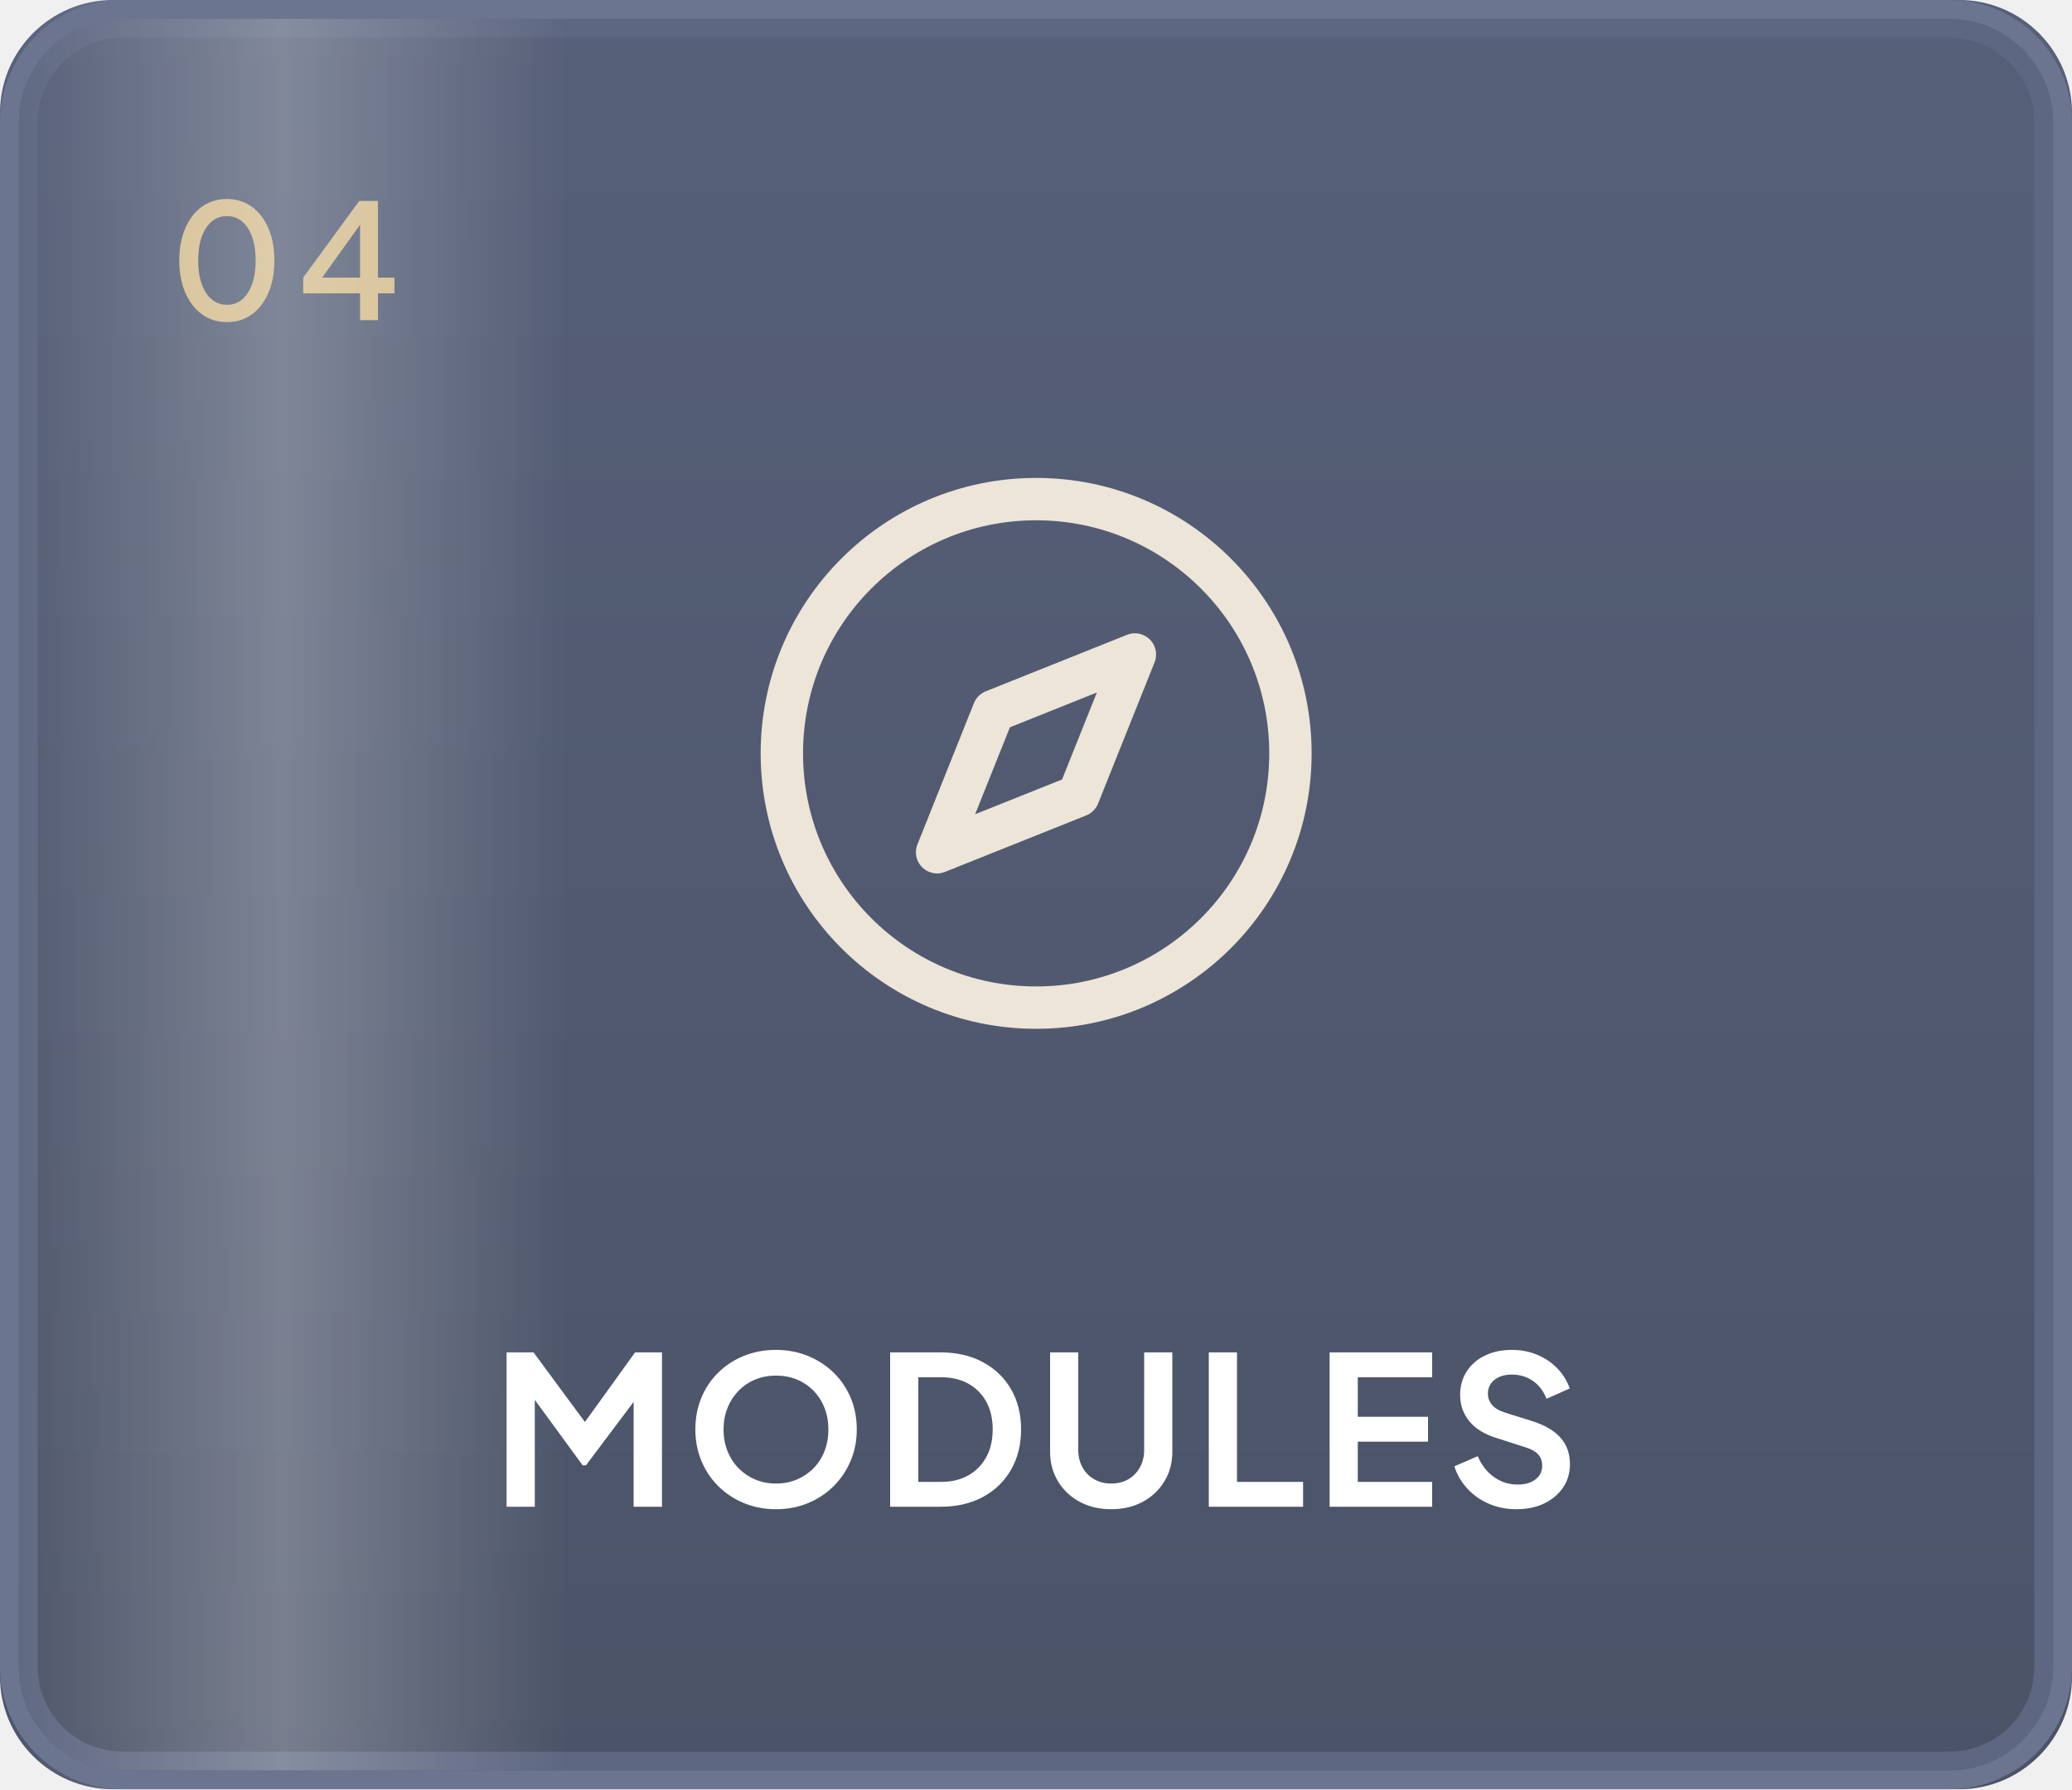
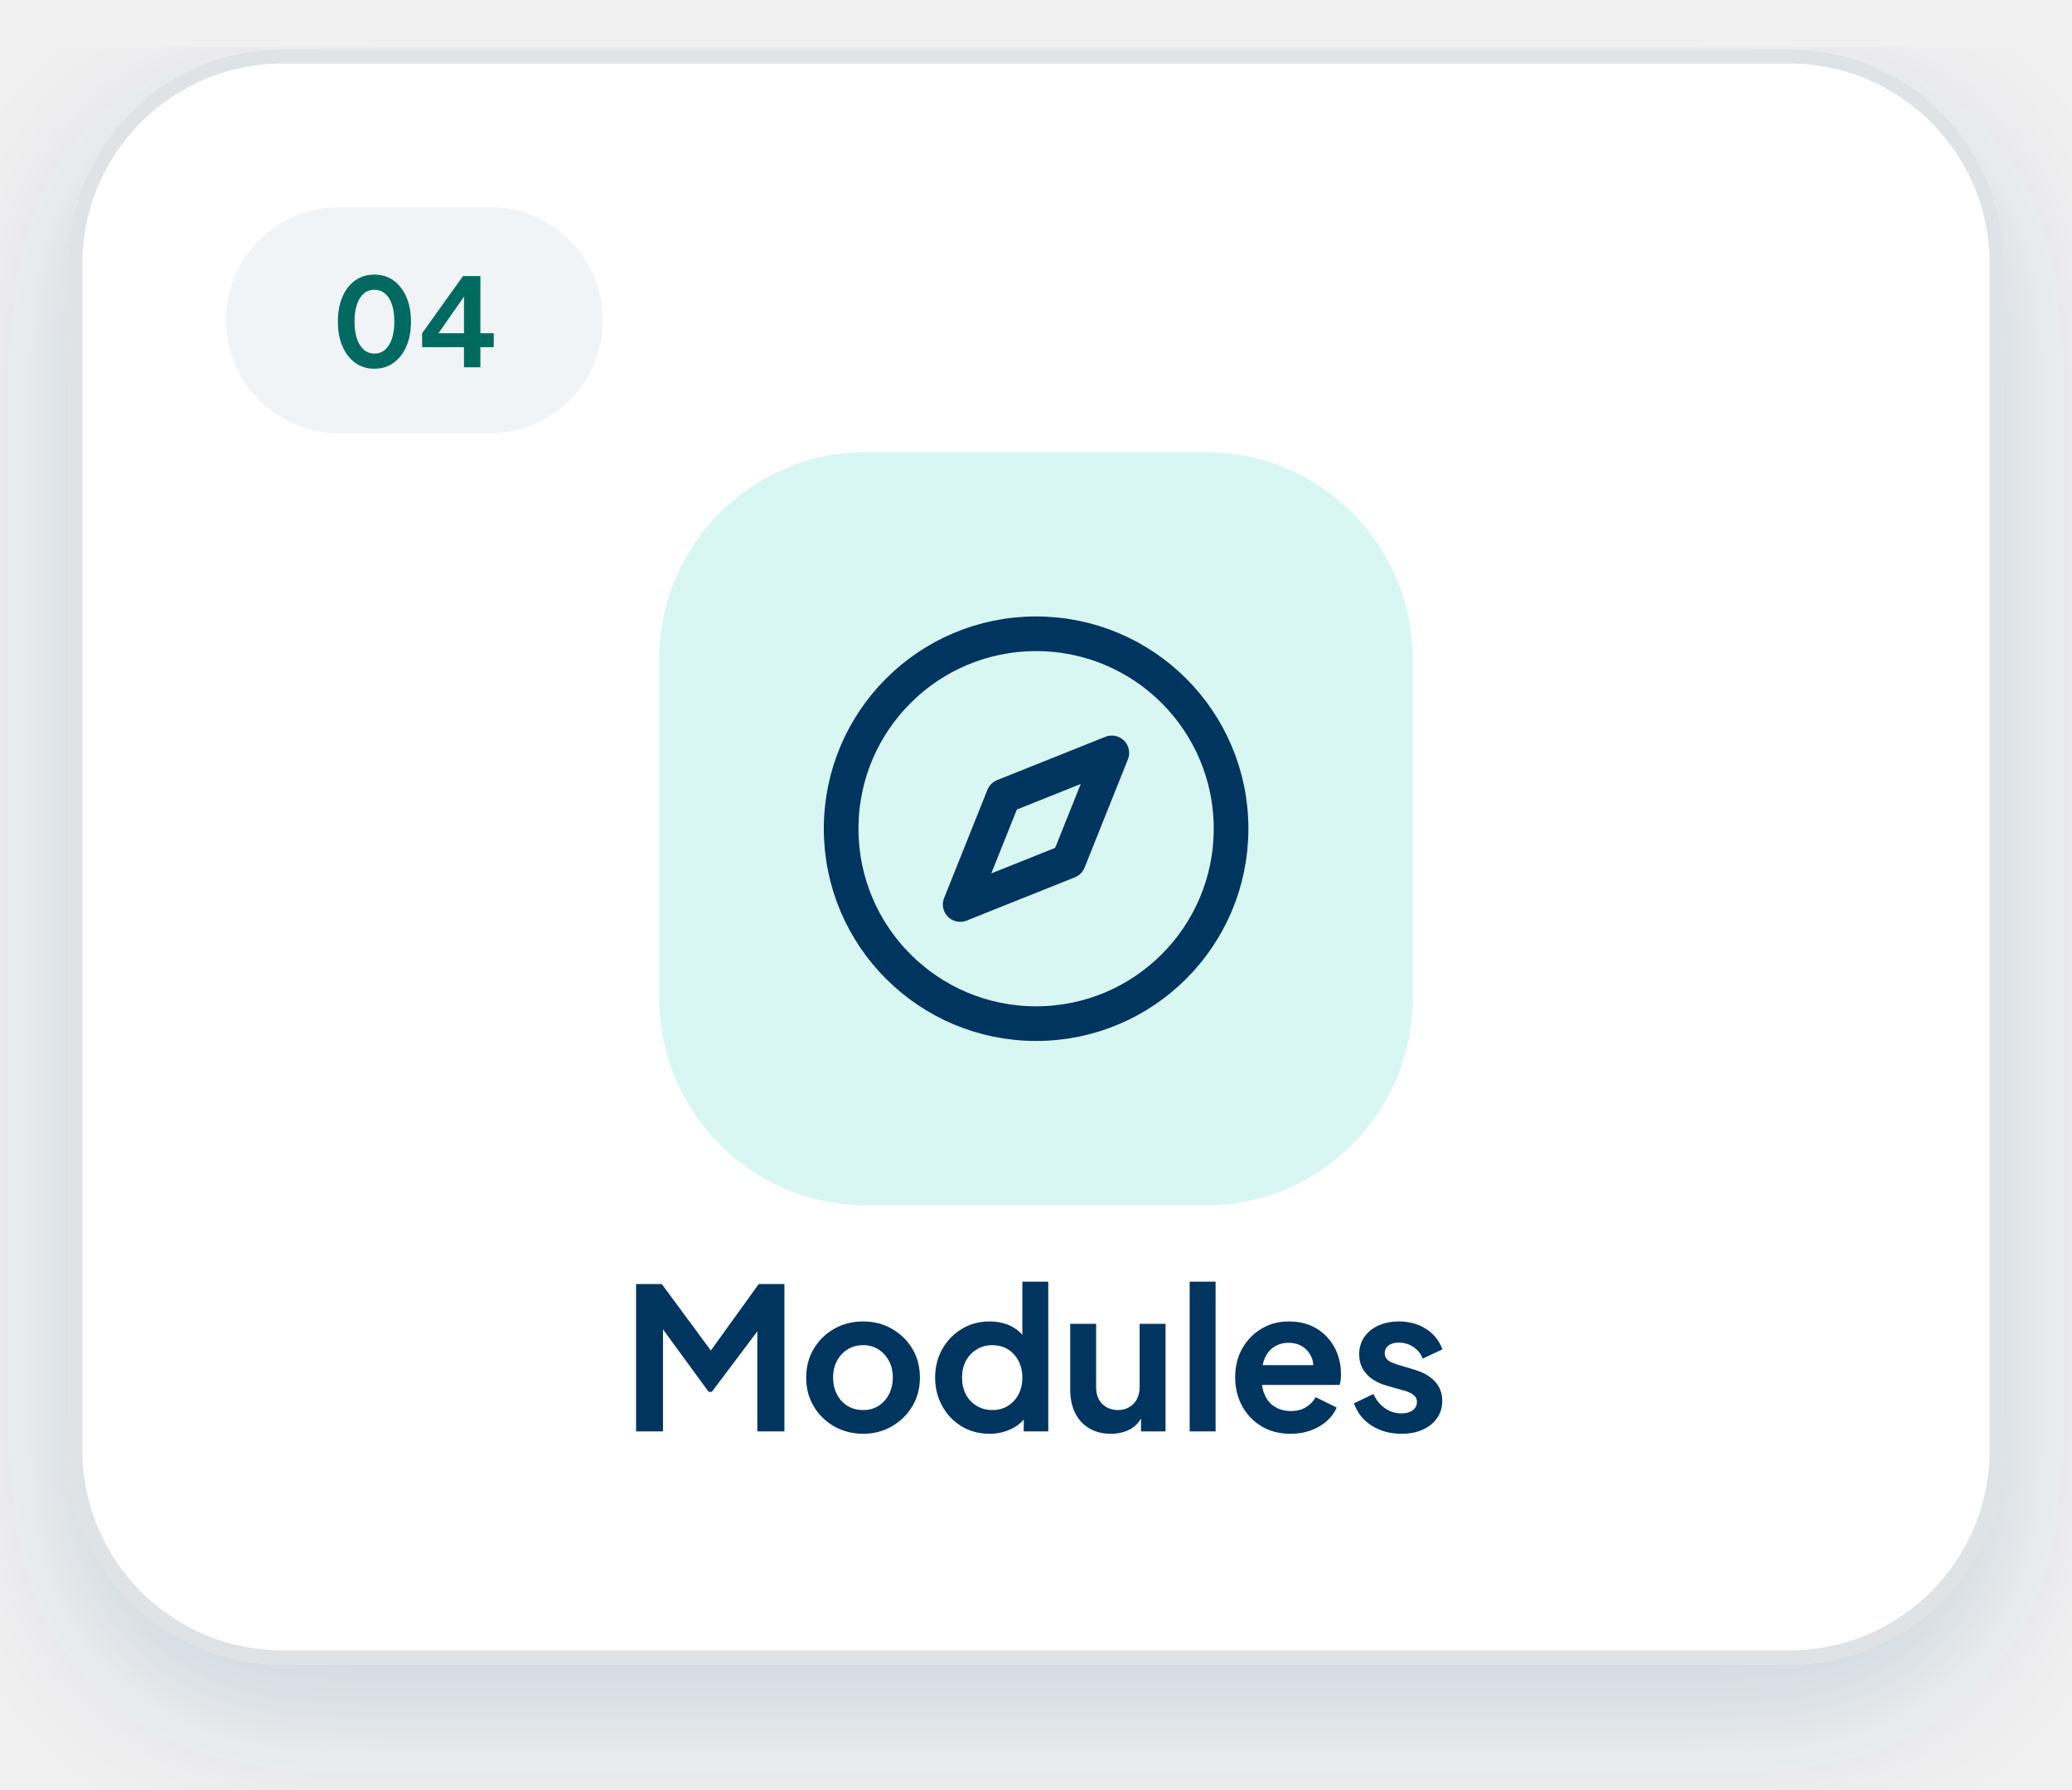
<svg xmlns="http://www.w3.org/2000/svg" width="220" height="190" viewBox="0 0 220 190" role="img" aria-label="Menu tile 4: Modules">
  <defs>
    <linearGradient id="goldE" x1="0" y1="0" x2="0" y2="1">
-       <stop offset="0" stop-color="#efe6cf" />
-       <stop offset=".55" stop-color="#d3bc8d" />
-       <stop offset="1" stop-color="#8c7a52" />
+       <stop offset="0" stop-color="#c9fbf4" />
+       <stop offset=".55" stop-color="#86f2e4" />
+       <stop offset="1" stop-color="#006a61" />
    </linearGradient>
    <linearGradient id="goldH" x1="0" y1="0" x2="1" y2="0">
-       <stop offset="0" stop-color="#8c7a52" />
-       <stop offset=".25" stop-color="#efe6cf" />
-       <stop offset=".5" stop-color="#d3bc8d" />
-       <stop offset=".75" stop-color="#efe6cf" />
-       <stop offset="1" stop-color="#8c7a52" />
+       <stop offset="0" stop-color="#006a61" />
+       <stop offset=".25" stop-color="#c9fbf4" />
+       <stop offset=".5" stop-color="#86f2e4" />
+       <stop offset=".75" stop-color="#c9fbf4" />
+       <stop offset="1" stop-color="#006a61" />
    </linearGradient>
    <linearGradient id="cream" x1="0" y1="0" x2="0" y2="1">
-       <stop offset="0" stop-color="#fbf6ea" />
-       <stop offset="1" stop-color="#ece5d8" />
+       <stop offset="0" stop-color="#ffffff" />
+       <stop offset="1" stop-color="#eaf3fb" />
    </linearGradient>
    <linearGradient id="shine" x1="0" x2="1">
      <stop offset="0" stop-color="#fff" stop-opacity="0" />
      <stop offset=".5" stop-color="#fff" stop-opacity=".5" />
      <stop offset="1" stop-color="#fff" stop-opacity="0" />
    </linearGradient>
-     <clipPath id="c">
-       <rect width="220" height="190" rx="12" />
-     </clipPath>
-     <linearGradient id="tg" x1="0" y1="0" x2="0" y2="1">
-       <stop offset="0" stop-color="#566079" />
-       <stop offset="1" stop-color="#4b5367" />
+     <filter id="sf" x="-10%" y="-10%" width="120%" height="135%">
+       <feDropShadow dx="0" dy="5" stdDeviation="7" flood-color="#0f4c81" flood-opacity=".16" />
+     </filter>
+     <linearGradient id="hg" x1="0" y1="0" x2="1" y2="1">
+       <stop offset="0" stop-color="#00355f" />
+       <stop offset=".55" stop-color="#0f4c81" />
+       <stop offset="1" stop-color="#006a61" />
+     </linearGradient>
+     <linearGradient id="mg" x1="0" y1="0" x2="1" y2="0">
+       <stop offset="0" stop-color="#86f2e4" />
+       <stop offset="1" stop-color="#006a61" />
+     </linearGradient>
+     <linearGradient id="sw" x1="0" x2="1">
+       <stop offset="0" stop-color="#fff" stop-opacity="0" />
+       <stop offset=".5" stop-color="#fff" stop-opacity=".35" />
+       <stop offset="1" stop-color="#fff" stop-opacity="0" />
    </linearGradient>
  </defs>
-   <style>.tw{animation:tw ease-in-out infinite;transform-box:fill-box;transform-origin:center}@keyframes tw{0%,100%{opacity:0;transform:scale(0)}50%{opacity:1;transform:scale(1) rotate(90deg)}}@media (prefers-reduced-motion:reduce){*{animation:none!important}}.hl{animation:hl 18.0s ease-in-out infinite}@keyframes hl{0%,31.11%{opacity:0}33.89%,39.44%{opacity:1}42.22%,100%{opacity:0}}
- .ib{animation:ib 18.0s ease-in-out infinite;transform-box:fill-box;transform-origin:center}@keyframes ib{0%,31.11%{transform:translateY(0) scale(1)}33.89%,39.44%{transform:translateY(-6px) scale(1.12)}42.22%,100%{transform:translateY(0) scale(1)}}
- .sh{animation:sh 18.0s ease-in-out infinite}@keyframes sh{0%,31.11%{transform:translateX(-120px) skewX(-18deg)}39.44%,100%{transform:translateX(360px) skewX(-18deg)}}
- .ib2{animation:fl 3.2s ease-in-out infinite alternate}@keyframes fl{to{transform:translateY(-3px)}}</style>
-   <g clip-path="url(#c)">
-     <rect width="220" height="190" fill="url(#tg)" />
-     <rect x="3" y="3" width="214" height="184" rx="10" fill="none" stroke="#5d6781" stroke-width="2" />
-     <rect width="220" height="190" fill="#f2e9cf" class="hl" style="opacity:0" />
-     <path d="M24.103 34.204Q22.59 34.204 21.451 33.38Q20.312 32.555 19.675 31.084Q19.037 29.614 19.037 27.659Q19.037 25.687 19.675 24.225Q20.312 22.763 21.443 21.947Q22.573 21.131 24.086 21.131Q25.599 21.131 26.73 21.947Q27.86 22.763 28.498 24.233Q29.135 25.704 29.135 27.659Q29.135 29.614 28.506 31.084Q27.877 32.555 26.747 33.38Q25.616 34.204 24.103 34.204ZM24.103 32.368Q25.038 32.368 25.718 31.79Q26.398 31.212 26.772 30.158Q27.146 29.104 27.146 27.659Q27.146 26.214 26.772 25.16Q26.398 24.106 25.718 23.528Q25.038 22.95 24.086 22.95Q23.151 22.95 22.471 23.528Q21.791 24.106 21.417 25.16Q21.043 26.214 21.043 27.659Q21.043 29.087 21.417 30.149Q21.791 31.212 22.48 31.79Q23.168 32.368 24.103 32.368ZM38.23 34.0V31.144H32.195V29.478L38.145 21.335H40.134V29.478H41.885V31.144H40.134V34.0ZM34.201 29.478H38.23V23.868Z" fill="#d3bc8d" />
-     <g class="ib2">
-       <g class="ib">
-         <g transform="translate(74.0 44)">
-           <g transform="translate(0 0) scale(3.0)">
-             <path d="M12 3a9 9 0 1 0 .01 0M15.5 8.5l-2 5-5 2 2-5z" fill="none" stroke="#ece5d8" stroke-width="1.5" stroke-linecap="round" stroke-linejoin="round" />
-           </g>
+   <style>.tw{animation:tw ease-in-out infinite;transform-box:fill-box;transform-origin:center}@keyframes tw{0%,100%{opacity:0;transform:scale(0)}50%{opacity:1;transform:scale(1) rotate(90deg)}}@media (prefers-reduced-motion:reduce){*{animation:none!important}}.hl{animation:hl 18.0s ease-in-out infinite}@keyframes hl{0%,31.11%{opacity:0}33.89%,39.44%{opacity:1}42.22%,100%{opacity:0}}.fl{animation:fl 3.2s ease-in-out infinite alternate}@keyframes fl{to{transform:translateY(-4px)}}</style>
+   <rect class="" x="8" y="6" width="204" height="170" rx="22" fill="#ffffff" stroke="#dfe3e5" stroke-width="1.5" filter="url(#sf)" />
+   <g transform="translate(76.0 8)" />
+   <rect x="24" y="22" width="40" height="24" rx="12" fill="#f0f4f6" />
+   <path d="M39.749 39.156Q38.592 39.156 37.721 38.532Q36.85 37.908 36.362 36.777Q35.875 35.646 35.875 34.151Q35.875 32.643 36.356 31.525Q36.837 30.407 37.708 29.783Q38.579 29.159 39.736 29.159Q40.919 29.159 41.783 29.783Q42.648 30.407 43.142 31.532Q43.636 32.656 43.636 34.151Q43.636 35.646 43.148 36.77Q42.661 37.895 41.79 38.526Q40.919 39.156 39.749 39.156ZM39.762 37.544Q40.425 37.544 40.893 37.135Q41.361 36.725 41.614 35.965Q41.868 35.204 41.868 34.151Q41.868 33.098 41.614 32.337Q41.361 31.577 40.886 31.174Q40.412 30.771 39.736 30.771Q39.086 30.771 38.618 31.174Q38.15 31.577 37.897 32.337Q37.643 33.098 37.643 34.151Q37.643 35.191 37.897 35.952Q38.15 36.712 38.624 37.128Q39.099 37.544 39.762 37.544ZM49.265 39.0V36.868H44.819V35.386L49.161 29.315H51.007V35.386H52.424V36.868H51.007V39.0ZM46.561 35.386H49.265V31.499Z" fill="#006a61" />
+   <g class="fl">
+     <g transform="translate(110.0 88)">
+       <g transform="translate(0 0)">
+         <rect x="-40.0" y="-40.0" width="80" height="80" rx="22" fill="#d9f7f2" />
+         <g transform="translate(-27.6 -27.6) scale(2.3)">
+           <path d="M12 3a9 9 0 1 0 .01 0M15.5 8.5l-2 5-5 2 2-5z" fill="none" stroke="#00355f" stroke-width="1.6" stroke-linecap="round" stroke-linejoin="round" />
        </g>
      </g>
    </g>
-     <path d="M53.79 160.0V143.61H56.65L62.106 151.002L67.43 143.61H70.29V160.0H67.276V148.868L62.216 155.6H61.864L56.782 148.648V160.0ZM82.39 160.264Q80.586 160.264 79.024 159.626Q77.462 158.988 76.296 157.844Q75.13 156.7 74.481 155.149Q73.832 153.598 73.832 151.794Q73.832 149.968 74.47 148.428Q75.108 146.888 76.274 145.744Q77.44 144.6 79.002 143.973Q80.564 143.346 82.39 143.346Q84.216 143.346 85.778 143.984Q87.34 144.622 88.506 145.755Q89.672 146.888 90.321 148.428Q90.97 149.968 90.97 151.794Q90.97 153.598 90.31 155.149Q89.65 156.7 88.484 157.844Q87.318 158.988 85.767 159.626Q84.216 160.264 82.39 160.264ZM82.39 157.536Q83.6 157.536 84.612 157.107Q85.624 156.678 86.383 155.908Q87.142 155.138 87.549 154.082Q87.956 153.026 87.956 151.794Q87.956 150.562 87.549 149.517Q87.142 148.472 86.383 147.691Q85.624 146.91 84.612 146.492Q83.6 146.074 82.39 146.074Q81.202 146.074 80.19 146.492Q79.178 146.91 78.419 147.691Q77.66 148.472 77.242 149.517Q76.824 150.562 76.824 151.794Q76.824 153.026 77.242 154.082Q77.66 155.138 78.419 155.908Q79.178 156.678 80.19 157.107Q81.202 157.536 82.39 157.536ZM94.512 160.0V143.61H99.858Q102.454 143.61 104.379 144.655Q106.304 145.7 107.36 147.537Q108.416 149.374 108.416 151.794Q108.416 154.192 107.36 156.051Q106.304 157.91 104.379 158.955Q102.454 160.0 99.858 160.0ZM97.504 157.36H99.924Q101.596 157.36 102.817 156.667Q104.038 155.974 104.72 154.731Q105.402 153.488 105.402 151.794Q105.402 150.078 104.72 148.846Q104.038 147.614 102.817 146.932Q101.596 146.25 99.924 146.25H97.504ZM117.986 160.264Q116.094 160.264 114.631 159.472Q113.168 158.68 112.332 157.294Q111.496 155.908 111.496 154.148V143.61H114.488V153.994Q114.488 155.006 114.939 155.82Q115.39 156.634 116.182 157.085Q116.974 157.536 117.986 157.536Q119.02 157.536 119.801 157.085Q120.582 156.634 121.033 155.82Q121.484 155.006 121.484 153.994V143.61H124.476V154.148Q124.476 155.908 123.64 157.294Q122.804 158.68 121.341 159.472Q119.878 160.264 117.986 160.264ZM128.348 160.0V143.61H131.34V157.36H138.358V160.0ZM141.174 160.0V143.61H152.064V146.25H144.166V150.452H151.624V153.092H144.166V157.36H152.064V160.0ZM160.996 160.264Q159.434 160.264 158.103 159.692Q156.772 159.12 155.815 158.097Q154.858 157.074 154.418 155.71L156.904 154.632Q157.498 156.04 158.62 156.843Q159.742 157.646 161.15 157.646Q161.942 157.646 162.525 157.393Q163.108 157.14 163.427 156.7Q163.746 156.26 163.746 155.644Q163.746 154.918 163.317 154.445Q162.888 153.972 162.03 153.708L158.884 152.696Q156.97 152.102 156.002 150.914Q155.034 149.726 155.034 148.12Q155.034 146.712 155.727 145.634Q156.42 144.556 157.663 143.951Q158.906 143.346 160.512 143.346Q161.986 143.346 163.218 143.863Q164.45 144.38 165.341 145.293Q166.232 146.206 166.672 147.438L164.208 148.538Q163.724 147.306 162.756 146.635Q161.788 145.964 160.512 145.964Q159.764 145.964 159.192 146.217Q158.62 146.47 158.301 146.921Q157.982 147.372 157.982 147.988Q157.982 148.67 158.422 149.187Q158.862 149.704 159.764 149.99L162.778 150.936Q164.736 151.574 165.715 152.696Q166.694 153.818 166.694 155.468Q166.694 156.876 165.968 157.954Q165.242 159.032 163.966 159.648Q162.69 160.264 160.996 160.264Z" fill="#ffffff" />
-     <g class="hl" style="opacity:0">
-       <rect width="220" height="190" fill="#f2e9cf" />
-       <g transform="translate(74.0 44)">
-         <g transform="translate(0 0) scale(3.0)">
-           <path d="M12 3a9 9 0 1 0 .01 0M15.5 8.5l-2 5-5 2 2-5z" fill="none" stroke="#3b4255" stroke-width="1.5" stroke-linecap="round" stroke-linejoin="round" />
+   </g>
+   <path d="M67.538 152.0V136.355H70.268L75.476 143.411L80.558 136.355H83.288V152.0H80.411V141.374L75.581 147.8H75.245L70.394 141.164V152.0ZM91.646 152.252Q89.966 152.252 88.591 151.475Q87.215 150.698 86.407 149.354Q85.598 148.01 85.598 146.288Q85.598 144.566 86.407 143.222Q87.215 141.878 88.58 141.101Q89.945 140.324 91.646 140.324Q93.326 140.324 94.691 141.101Q96.056 141.878 96.865 143.212Q97.673 144.545 97.673 146.288Q97.673 148.01 96.854 149.354Q96.035 150.698 94.67 151.475Q93.305 152.252 91.646 152.252ZM91.646 149.732Q92.57 149.732 93.274 149.291Q93.977 148.85 94.387 148.062Q94.796 147.275 94.796 146.288Q94.796 145.28 94.387 144.514Q93.977 143.747 93.274 143.296Q92.57 142.844 91.646 142.844Q90.701 142.844 89.987 143.296Q89.273 143.747 88.864 144.514Q88.454 145.28 88.454 146.288Q88.454 147.275 88.864 148.062Q89.273 148.85 89.987 149.291Q90.701 149.732 91.646 149.732ZM105.065 152.252Q103.406 152.252 102.104 151.464Q100.802 150.677 100.046 149.312Q99.29 147.947 99.29 146.288Q99.29 144.608 100.046 143.264Q100.802 141.92 102.115 141.122Q103.427 140.324 105.044 140.324Q106.346 140.324 107.375 140.828Q108.047 141.185 108.551 141.731V136.103H111.302V152.0H108.698V150.74Q108.173 151.37 107.354 151.748Q106.304 152.252 105.065 152.252ZM105.359 149.732Q106.304 149.732 107.018 149.291Q107.732 148.85 108.142 148.073Q108.551 147.296 108.551 146.288Q108.551 145.301 108.142 144.513Q107.732 143.726 107.018 143.285Q106.304 142.844 105.359 142.844Q104.435 142.844 103.7 143.296Q102.965 143.747 102.555 144.514Q102.146 145.28 102.146 146.288Q102.146 147.296 102.555 148.073Q102.965 148.85 103.7 149.291Q104.435 149.732 105.359 149.732ZM117.938 152.252Q116.615 152.252 115.638 151.664Q114.662 151.076 114.147 150.026Q113.633 148.976 113.633 147.569V140.576H116.384V147.338Q116.384 148.052 116.667 148.587Q116.951 149.123 117.486 149.428Q118.022 149.732 118.694 149.732Q119.366 149.732 119.891 149.428Q120.416 149.123 120.71 148.577Q121.004 148.031 121.004 147.275V140.576H123.755V152.0H121.151V150.635Q120.752 151.328 120.08 151.727Q119.156 152.252 117.938 152.252ZM126.317 152.0V136.103H129.068V152.0ZM137.027 152.252Q135.263 152.252 133.94 151.454Q132.617 150.656 131.882 149.291Q131.147 147.926 131.147 146.267Q131.147 144.545 131.892 143.212Q132.638 141.878 133.93 141.101Q135.221 140.324 136.817 140.324Q138.161 140.324 139.18 140.765Q140.198 141.206 140.912 141.983Q141.626 142.76 142.004 143.757Q142.382 144.755 142.382 145.91Q142.382 146.204 142.351 146.519Q142.319 146.834 142.235 147.065H134.003Q134.066 147.653 134.297 148.136Q134.654 148.955 135.379 149.396Q136.103 149.837 137.048 149.837Q137.993 149.837 138.654 149.438Q139.316 149.039 139.694 148.367L141.92 149.459Q141.584 150.278 140.87 150.908Q140.156 151.538 139.18 151.895Q138.203 152.252 137.027 152.252ZM134.066 144.965H139.442Q139.421 144.566 139.295 144.23Q139.001 143.474 138.361 143.033Q137.72 142.592 136.817 142.592Q135.956 142.592 135.284 143.022Q134.612 143.453 134.276 144.272Q134.129 144.608 134.066 144.965ZM148.808 152.252Q146.981 152.252 145.627 151.38Q144.272 150.509 143.768 149.018L145.826 148.031Q146.267 148.997 147.055 149.543Q147.842 150.089 148.808 150.089Q149.564 150.089 150.005 149.753Q150.446 149.417 150.446 148.871Q150.446 148.535 150.267 148.315Q150.089 148.094 149.785 147.936Q149.48 147.779 149.123 147.674L147.254 147.149Q145.805 146.729 145.06 145.868Q144.314 145.007 144.314 143.831Q144.314 142.781 144.85 141.993Q145.385 141.206 146.341 140.765Q147.296 140.324 148.535 140.324Q150.152 140.324 151.391 141.101Q152.63 141.878 153.155 143.285L151.055 144.272Q150.761 143.495 150.068 143.033Q149.375 142.571 148.514 142.571Q147.821 142.571 147.422 142.886Q147.023 143.201 147.023 143.705Q147.023 144.02 147.191 144.251Q147.359 144.482 147.663 144.629Q147.968 144.776 148.367 144.902L150.194 145.448Q151.601 145.868 152.368 146.708Q153.134 147.548 153.134 148.766Q153.134 149.795 152.588 150.582Q152.042 151.37 151.076 151.811Q150.11 152.252 148.808 152.252Z" fill="#00355f" />
+   <g class="hl" style="opacity:0">
+     <rect x="8" y="6" width="204" height="170" rx="22" fill="url(#hg)" />
+     <rect x="24" y="22" width="40" height="24" rx="12" fill="#ffffff33" />
+     <path d="M39.749 39.156Q38.592 39.156 37.721 38.532Q36.85 37.908 36.362 36.777Q35.875 35.646 35.875 34.151Q35.875 32.643 36.356 31.525Q36.837 30.407 37.708 29.783Q38.579 29.159 39.736 29.159Q40.919 29.159 41.783 29.783Q42.648 30.407 43.142 31.532Q43.636 32.656 43.636 34.151Q43.636 35.646 43.148 36.77Q42.661 37.895 41.79 38.526Q40.919 39.156 39.749 39.156ZM39.762 37.544Q40.425 37.544 40.893 37.135Q41.361 36.725 41.614 35.965Q41.868 35.204 41.868 34.151Q41.868 33.098 41.614 32.337Q41.361 31.577 40.886 31.174Q40.412 30.771 39.736 30.771Q39.086 30.771 38.618 31.174Q38.15 31.577 37.897 32.337Q37.643 33.098 37.643 34.151Q37.643 35.191 37.897 35.952Q38.15 36.712 38.624 37.128Q39.099 37.544 39.762 37.544ZM49.265 39.0V36.868H44.819V35.386L49.161 29.315H51.007V35.386H52.424V36.868H51.007V39.0ZM46.561 35.386H49.265V31.499Z" fill="#ffffff" />
+     <g transform="translate(110.0 88)">
+       <g transform="translate(0 0)">
+         <rect x="-40.0" y="-40.0" width="80" height="80" rx="22" fill="#ffffff2e" />
+         <g transform="translate(-27.6 -27.6) scale(2.3)">
+           <path d="M12 3a9 9 0 1 0 .01 0M15.5 8.5l-2 5-5 2 2-5z" fill="none" stroke="#ffffff" stroke-width="1.6" stroke-linecap="round" stroke-linejoin="round" />
        </g>
      </g>
-       <path d="M53.79 160.0V143.61H56.65L62.106 151.002L67.43 143.61H70.29V160.0H67.276V148.868L62.216 155.6H61.864L56.782 148.648V160.0ZM82.39 160.264Q80.586 160.264 79.024 159.626Q77.462 158.988 76.296 157.844Q75.13 156.7 74.481 155.149Q73.832 153.598 73.832 151.794Q73.832 149.968 74.47 148.428Q75.108 146.888 76.274 145.744Q77.44 144.6 79.002 143.973Q80.564 143.346 82.39 143.346Q84.216 143.346 85.778 143.984Q87.34 144.622 88.506 145.755Q89.672 146.888 90.321 148.428Q90.97 149.968 90.97 151.794Q90.97 153.598 90.31 155.149Q89.65 156.7 88.484 157.844Q87.318 158.988 85.767 159.626Q84.216 160.264 82.39 160.264ZM82.39 157.536Q83.6 157.536 84.612 157.107Q85.624 156.678 86.383 155.908Q87.142 155.138 87.549 154.082Q87.956 153.026 87.956 151.794Q87.956 150.562 87.549 149.517Q87.142 148.472 86.383 147.691Q85.624 146.91 84.612 146.492Q83.6 146.074 82.39 146.074Q81.202 146.074 80.19 146.492Q79.178 146.91 78.419 147.691Q77.66 148.472 77.242 149.517Q76.824 150.562 76.824 151.794Q76.824 153.026 77.242 154.082Q77.66 155.138 78.419 155.908Q79.178 156.678 80.19 157.107Q81.202 157.536 82.39 157.536ZM94.512 160.0V143.61H99.858Q102.454 143.61 104.379 144.655Q106.304 145.7 107.36 147.537Q108.416 149.374 108.416 151.794Q108.416 154.192 107.36 156.051Q106.304 157.91 104.379 158.955Q102.454 160.0 99.858 160.0ZM97.504 157.36H99.924Q101.596 157.36 102.817 156.667Q104.038 155.974 104.72 154.731Q105.402 153.488 105.402 151.794Q105.402 150.078 104.72 148.846Q104.038 147.614 102.817 146.932Q101.596 146.25 99.924 146.25H97.504ZM117.986 160.264Q116.094 160.264 114.631 159.472Q113.168 158.68 112.332 157.294Q111.496 155.908 111.496 154.148V143.61H114.488V153.994Q114.488 155.006 114.939 155.82Q115.39 156.634 116.182 157.085Q116.974 157.536 117.986 157.536Q119.02 157.536 119.801 157.085Q120.582 156.634 121.033 155.82Q121.484 155.006 121.484 153.994V143.61H124.476V154.148Q124.476 155.908 123.64 157.294Q122.804 158.68 121.341 159.472Q119.878 160.264 117.986 160.264ZM128.348 160.0V143.61H131.34V157.36H138.358V160.0ZM141.174 160.0V143.61H152.064V146.25H144.166V150.452H151.624V153.092H144.166V157.36H152.064V160.0ZM160.996 160.264Q159.434 160.264 158.103 159.692Q156.772 159.12 155.815 158.097Q154.858 157.074 154.418 155.71L156.904 154.632Q157.498 156.04 158.62 156.843Q159.742 157.646 161.15 157.646Q161.942 157.646 162.525 157.393Q163.108 157.14 163.427 156.7Q163.746 156.26 163.746 155.644Q163.746 154.918 163.317 154.445Q162.888 153.972 162.03 153.708L158.884 152.696Q156.97 152.102 156.002 150.914Q155.034 149.726 155.034 148.12Q155.034 146.712 155.727 145.634Q156.42 144.556 157.663 143.951Q158.906 143.346 160.512 143.346Q161.986 143.346 163.218 143.863Q164.45 144.38 165.341 145.293Q166.232 146.206 166.672 147.438L164.208 148.538Q163.724 147.306 162.756 146.635Q161.788 145.964 160.512 145.964Q159.764 145.964 159.192 146.217Q158.62 146.47 158.301 146.921Q157.982 147.372 157.982 147.988Q157.982 148.67 158.422 149.187Q158.862 149.704 159.764 149.99L162.778 150.936Q164.736 151.574 165.715 152.696Q166.694 153.818 166.694 155.468Q166.694 156.876 165.968 157.954Q165.242 159.032 163.966 159.648Q162.69 160.264 160.996 160.264Z" fill="#2d3140" />
-       <path d="M24.103 34.204Q22.59 34.204 21.451 33.38Q20.312 32.555 19.675 31.084Q19.037 29.614 19.037 27.659Q19.037 25.687 19.675 24.225Q20.312 22.763 21.443 21.947Q22.573 21.131 24.086 21.131Q25.599 21.131 26.73 21.947Q27.86 22.763 28.498 24.233Q29.135 25.704 29.135 27.659Q29.135 29.614 28.506 31.084Q27.877 32.555 26.747 33.38Q25.616 34.204 24.103 34.204ZM24.103 32.368Q25.038 32.368 25.718 31.79Q26.398 31.212 26.772 30.158Q27.146 29.104 27.146 27.659Q27.146 26.214 26.772 25.16Q26.398 24.106 25.718 23.528Q25.038 22.95 24.086 22.95Q23.151 22.95 22.471 23.528Q21.791 24.106 21.417 25.16Q21.043 26.214 21.043 27.659Q21.043 29.087 21.417 30.149Q21.791 31.212 22.48 31.79Q23.168 32.368 24.103 32.368ZM38.23 34.0V31.144H32.195V29.478L38.145 21.335H40.134V29.478H41.885V31.144H40.134V34.0ZM34.201 29.478H38.23V23.868Z" fill="#8c7a52" />
    </g>
-     <rect class="sh" x="0" y="-10" width="60" height="210" fill="url(#shine)" opacity=".5" />
+     <path d="M67.538 152.0V136.355H70.268L75.476 143.411L80.558 136.355H83.288V152.0H80.411V141.374L75.581 147.8H75.245L70.394 141.164V152.0ZM91.646 152.252Q89.966 152.252 88.591 151.475Q87.215 150.698 86.407 149.354Q85.598 148.01 85.598 146.288Q85.598 144.566 86.407 143.222Q87.215 141.878 88.58 141.101Q89.945 140.324 91.646 140.324Q93.326 140.324 94.691 141.101Q96.056 141.878 96.865 143.212Q97.673 144.545 97.673 146.288Q97.673 148.01 96.854 149.354Q96.035 150.698 94.67 151.475Q93.305 152.252 91.646 152.252ZM91.646 149.732Q92.57 149.732 93.274 149.291Q93.977 148.85 94.387 148.062Q94.796 147.275 94.796 146.288Q94.796 145.28 94.387 144.514Q93.977 143.747 93.274 143.296Q92.57 142.844 91.646 142.844Q90.701 142.844 89.987 143.296Q89.273 143.747 88.864 144.514Q88.454 145.28 88.454 146.288Q88.454 147.275 88.864 148.062Q89.273 148.85 89.987 149.291Q90.701 149.732 91.646 149.732ZM105.065 152.252Q103.406 152.252 102.104 151.464Q100.802 150.677 100.046 149.312Q99.29 147.947 99.29 146.288Q99.29 144.608 100.046 143.264Q100.802 141.92 102.115 141.122Q103.427 140.324 105.044 140.324Q106.346 140.324 107.375 140.828Q108.047 141.185 108.551 141.731V136.103H111.302V152.0H108.698V150.74Q108.173 151.37 107.354 151.748Q106.304 152.252 105.065 152.252ZM105.359 149.732Q106.304 149.732 107.018 149.291Q107.732 148.85 108.142 148.073Q108.551 147.296 108.551 146.288Q108.551 145.301 108.142 144.513Q107.732 143.726 107.018 143.285Q106.304 142.844 105.359 142.844Q104.435 142.844 103.7 143.296Q102.965 143.747 102.555 144.514Q102.146 145.28 102.146 146.288Q102.146 147.296 102.555 148.073Q102.965 148.85 103.7 149.291Q104.435 149.732 105.359 149.732ZM117.938 152.252Q116.615 152.252 115.638 151.664Q114.662 151.076 114.147 150.026Q113.633 148.976 113.633 147.569V140.576H116.384V147.338Q116.384 148.052 116.667 148.587Q116.951 149.123 117.486 149.428Q118.022 149.732 118.694 149.732Q119.366 149.732 119.891 149.428Q120.416 149.123 120.71 148.577Q121.004 148.031 121.004 147.275V140.576H123.755V152.0H121.151V150.635Q120.752 151.328 120.08 151.727Q119.156 152.252 117.938 152.252ZM126.317 152.0V136.103H129.068V152.0ZM137.027 152.252Q135.263 152.252 133.94 151.454Q132.617 150.656 131.882 149.291Q131.147 147.926 131.147 146.267Q131.147 144.545 131.892 143.212Q132.638 141.878 133.93 141.101Q135.221 140.324 136.817 140.324Q138.161 140.324 139.18 140.765Q140.198 141.206 140.912 141.983Q141.626 142.76 142.004 143.757Q142.382 144.755 142.382 145.91Q142.382 146.204 142.351 146.519Q142.319 146.834 142.235 147.065H134.003Q134.066 147.653 134.297 148.136Q134.654 148.955 135.379 149.396Q136.103 149.837 137.048 149.837Q137.993 149.837 138.654 149.438Q139.316 149.039 139.694 148.367L141.92 149.459Q141.584 150.278 140.87 150.908Q140.156 151.538 139.18 151.895Q138.203 152.252 137.027 152.252ZM134.066 144.965H139.442Q139.421 144.566 139.295 144.23Q139.001 143.474 138.361 143.033Q137.72 142.592 136.817 142.592Q135.956 142.592 135.284 143.022Q134.612 143.453 134.276 144.272Q134.129 144.608 134.066 144.965ZM148.808 152.252Q146.981 152.252 145.627 151.38Q144.272 150.509 143.768 149.018L145.826 148.031Q146.267 148.997 147.055 149.543Q147.842 150.089 148.808 150.089Q149.564 150.089 150.005 149.753Q150.446 149.417 150.446 148.871Q150.446 148.535 150.267 148.315Q150.089 148.094 149.785 147.936Q149.48 147.779 149.123 147.674L147.254 147.149Q145.805 146.729 145.06 145.868Q144.314 145.007 144.314 143.831Q144.314 142.781 144.85 141.993Q145.385 141.206 146.341 140.765Q147.296 140.324 148.535 140.324Q150.152 140.324 151.391 141.101Q152.63 141.878 153.155 143.285L151.055 144.272Q150.761 143.495 150.068 143.033Q149.375 142.571 148.514 142.571Q147.821 142.571 147.422 142.886Q147.023 143.201 147.023 143.705Q147.023 144.02 147.191 144.251Q147.359 144.482 147.663 144.629Q147.968 144.776 148.367 144.902L150.194 145.448Q151.601 145.868 152.368 146.708Q153.134 147.548 153.134 148.766Q153.134 149.795 152.588 150.582Q152.042 151.37 151.076 151.811Q150.11 152.252 148.808 152.252Z" fill="#ffffff" />
  </g>
-   <rect x="1" y="1" width="218" height="188" rx="12" fill="none" stroke="#6b7590" stroke-width="2" />
</svg>
